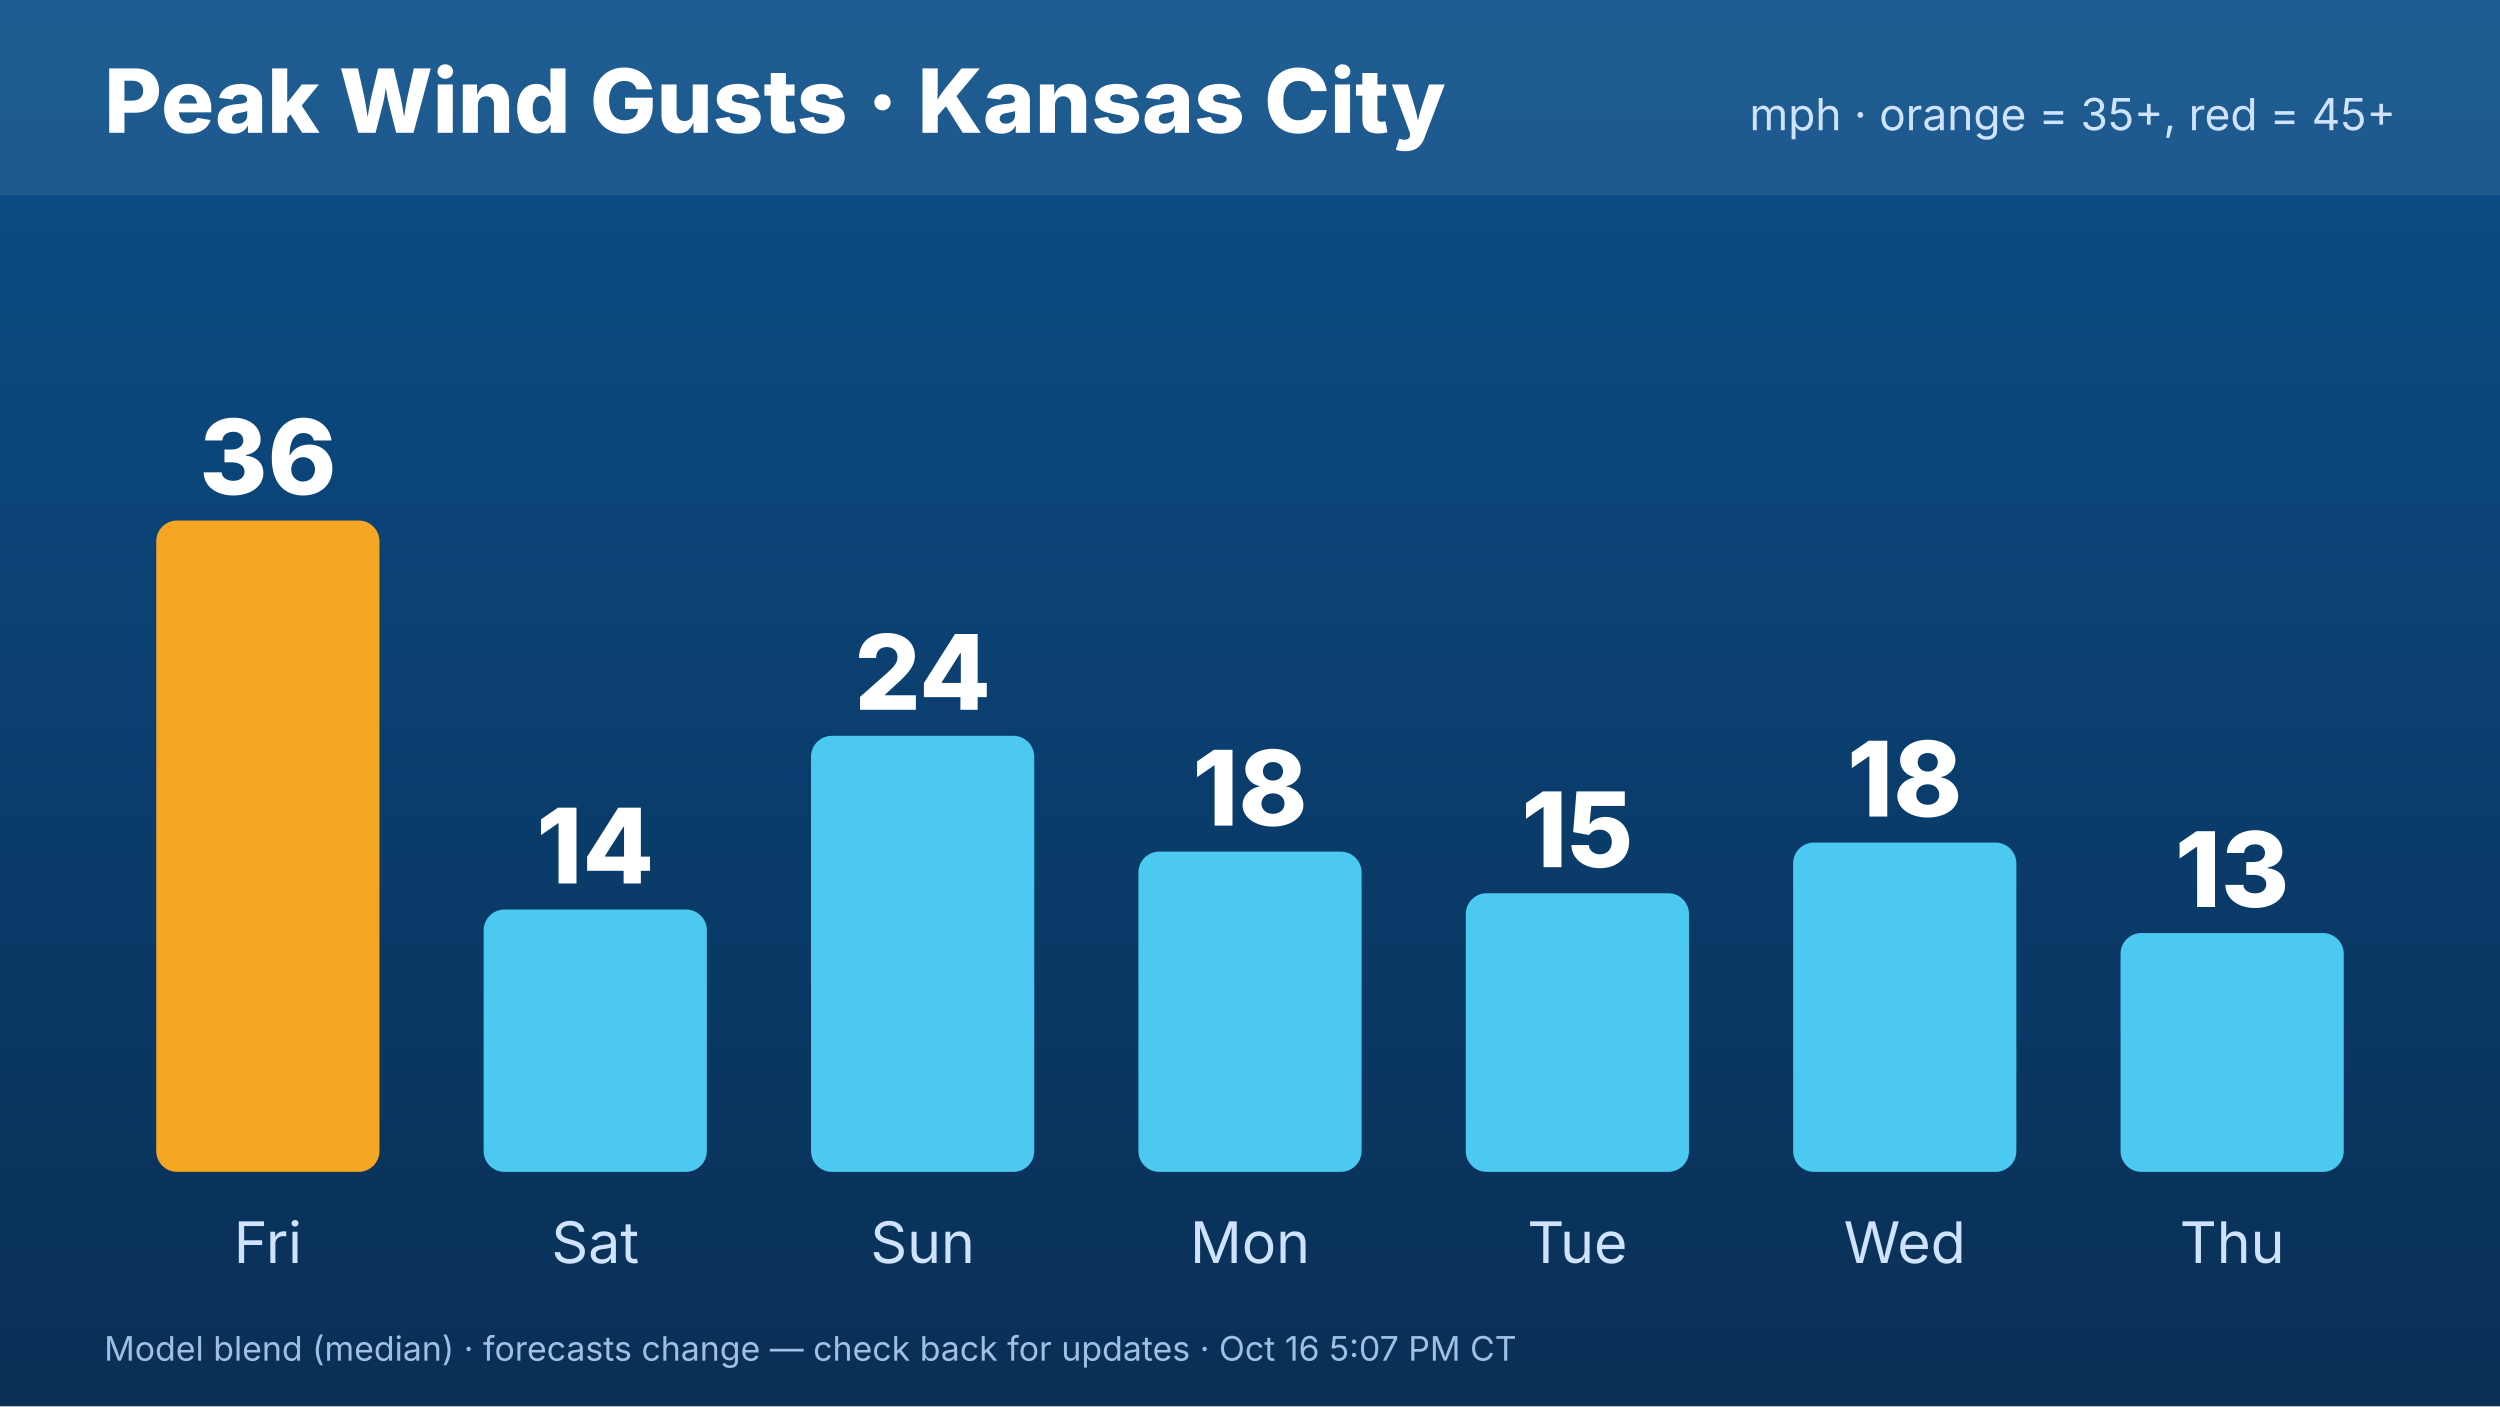
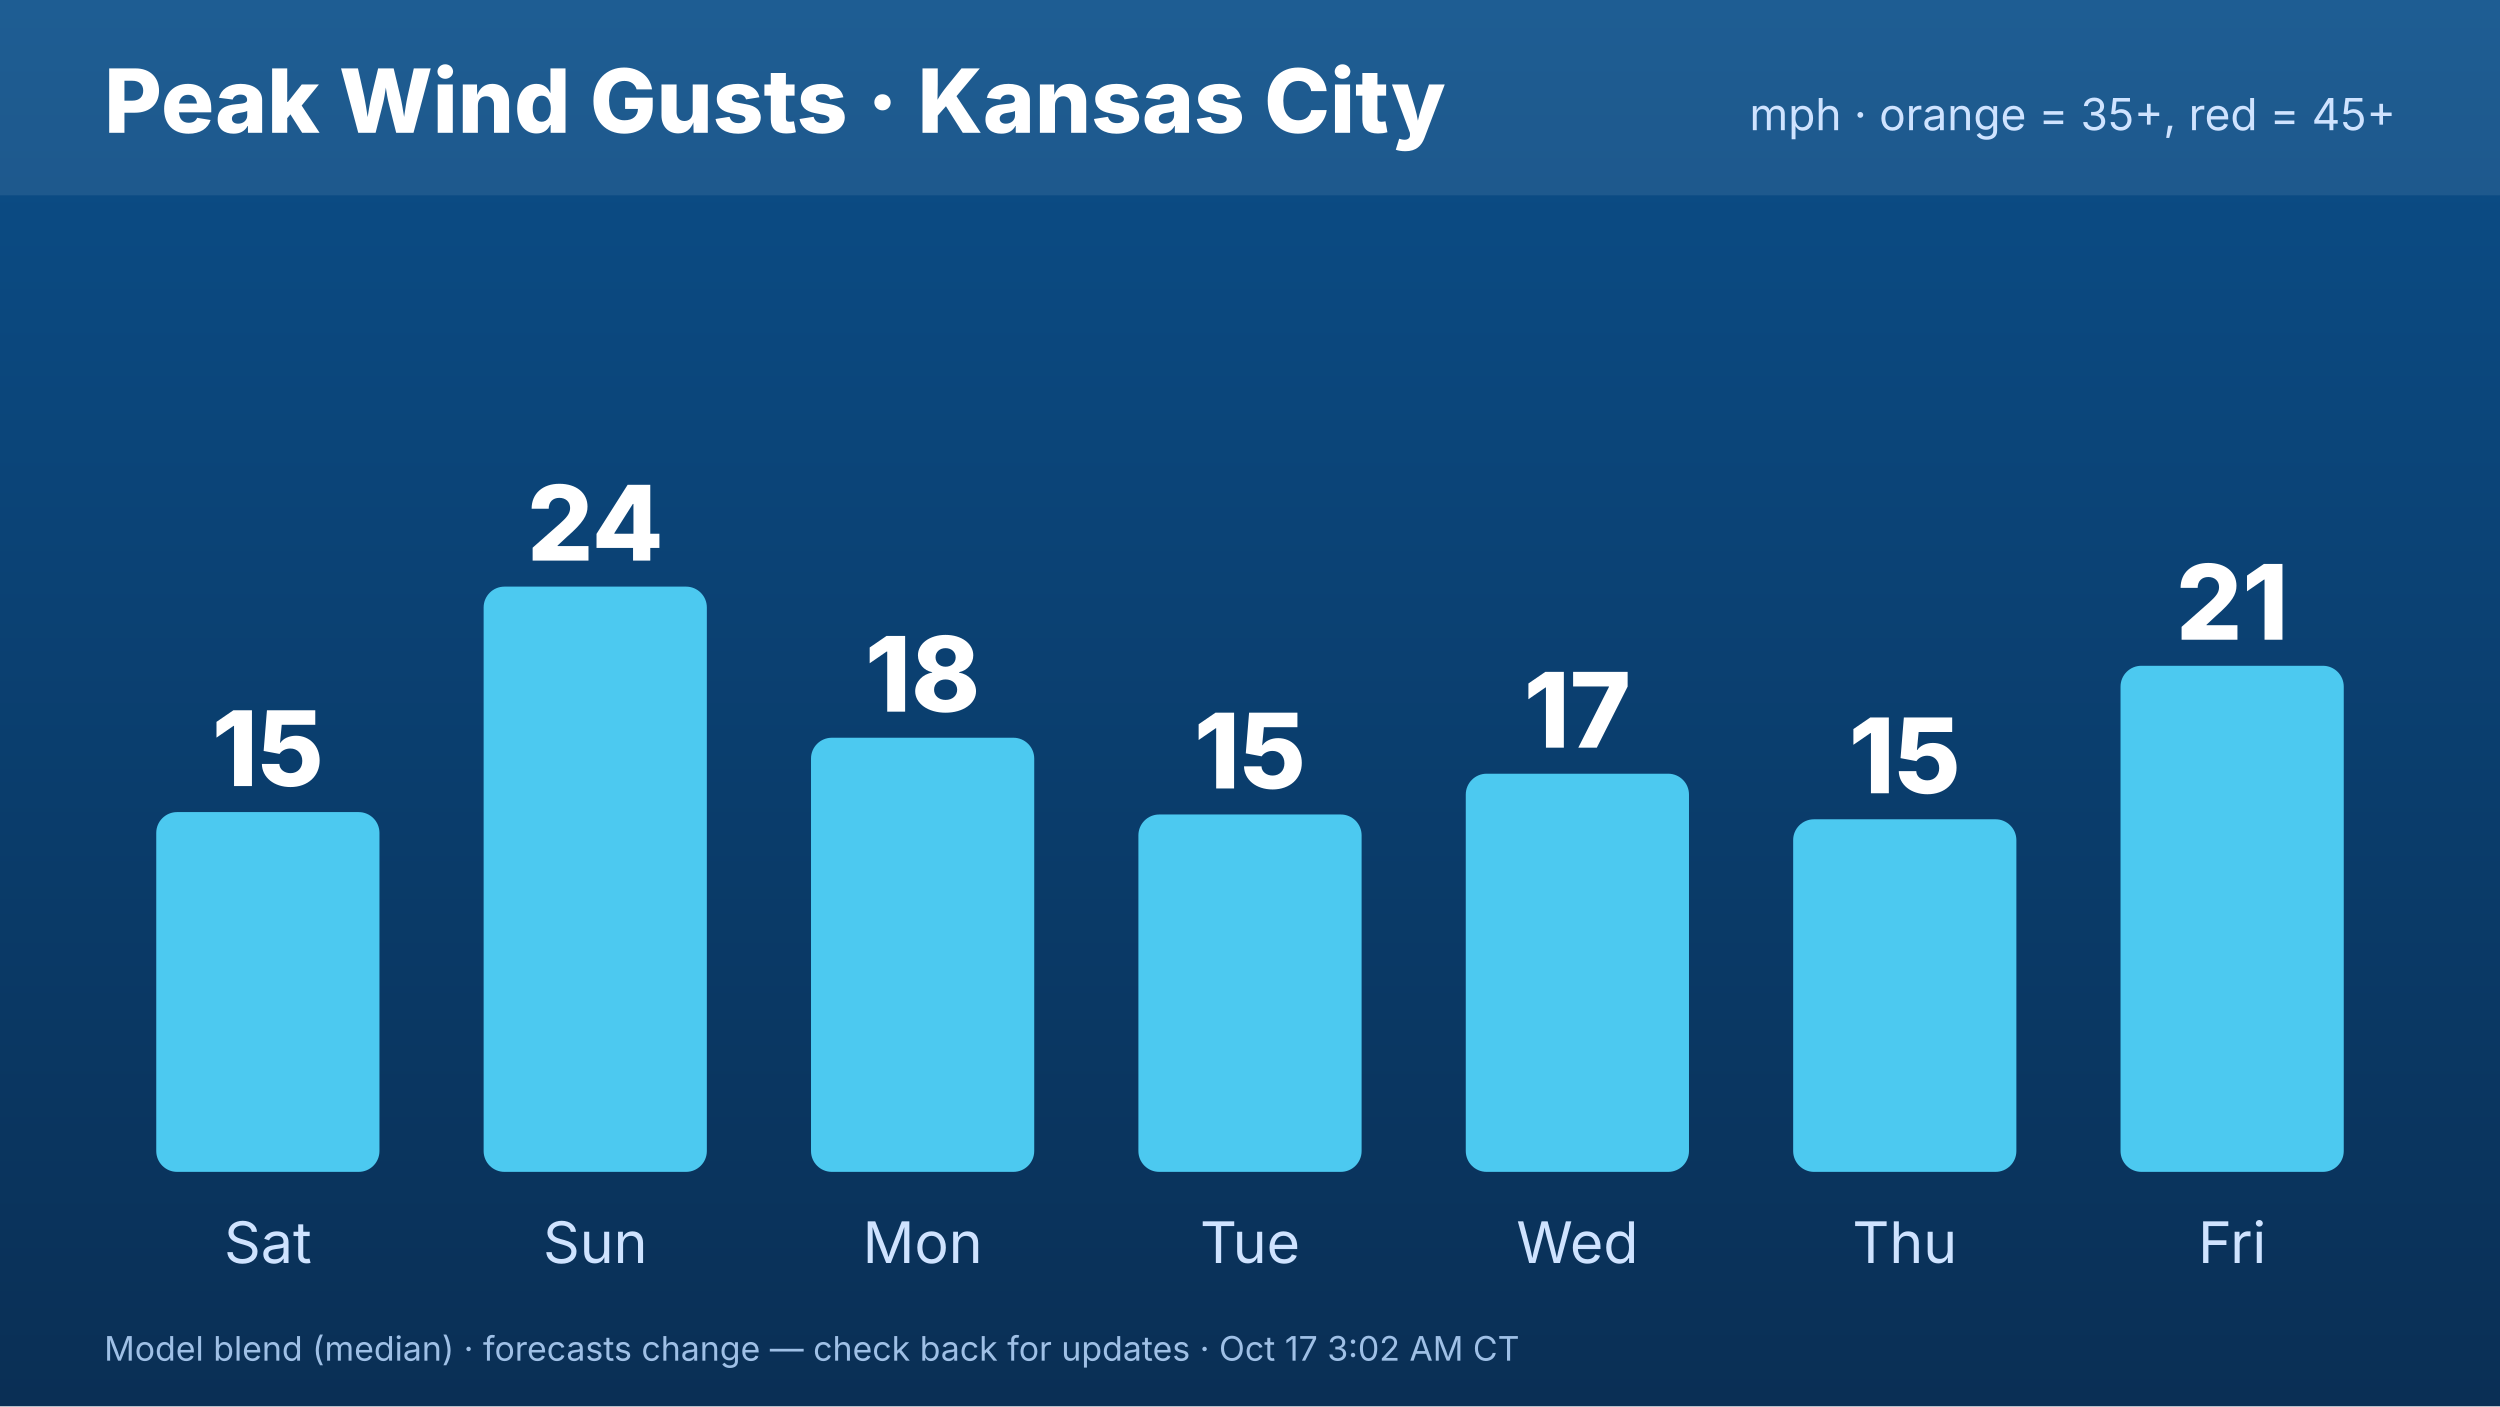
<svg xmlns="http://www.w3.org/2000/svg" width="1920" height="1080" viewBox="0 0 1920 1080" font-family="Inter,Helvetica,Arial,sans-serif">
  <defs>
    <linearGradient id="bg" x1="0" y1="0" x2="0" y2="1">
      <stop offset="0" stop-color="#0b4f8a" />
      <stop offset="1" stop-color="#0a2f55" />
    </linearGradient>
  </defs>
  <rect width="1920" height="1080" fill="url(#bg)" />
  <rect x="0" y="0" width="1920" height="150" fill="#ffffff" opacity=".08" />
  <text x="80" y="102" font-size="68" font-weight="800" fill="#fff">Peak Wind Gusts · Kansas City</text>
  <text x="1840" y="100" font-size="34" fill="#cfe3ff" text-anchor="end">mph · orange = 35+, red = 45+</text>
-   <rect x="120.0" y="399.752" width="171.429" height="500.248" rx="16" fill="#f5a623" />
-   <text x="205.714" y="379.752" font-size="80" font-weight="800" fill="#fff" text-anchor="middle">36</text>
-   <text x="205.714" y="970" font-size="44" fill="#cfe3ff" text-anchor="middle">Fri</text>
-   <rect x="371.429" y="698.511" width="171.429" height="201.489" rx="16" fill="#4cc9f0" />
-   <text x="457.143" y="678.511" font-size="80" font-weight="800" fill="#fff" text-anchor="middle">14</text>
-   <text x="457.143" y="970" font-size="44" fill="#cfe3ff" text-anchor="middle">Sat</text>
-   <rect x="622.857" y="565.112" width="171.429" height="334.888" rx="16" fill="#4cc9f0" />
-   <text x="708.571" y="545.112" font-size="80" font-weight="800" fill="#fff" text-anchor="middle">24</text>
-   <text x="708.571" y="970" font-size="44" fill="#cfe3ff" text-anchor="middle">Sun</text>
-   <rect x="874.286" y="654.045" width="171.429" height="245.955" rx="16" fill="#4cc9f0" />
-   <text x="960" y="634.045" font-size="80" font-weight="800" fill="#fff" text-anchor="middle">18</text>
-   <text x="960" y="970" font-size="44" fill="#cfe3ff" text-anchor="middle">Mon</text>
-   <rect x="1125.714" y="686.005" width="171.429" height="213.995" rx="16" fill="#4cc9f0" />
-   <text x="1211.429" y="666.005" font-size="80" font-weight="800" fill="#fff" text-anchor="middle">15</text>
-   <text x="1211.429" y="970" font-size="44" fill="#cfe3ff" text-anchor="middle">Tue</text>
-   <rect x="1377.143" y="647.097" width="171.429" height="252.903" rx="16" fill="#4cc9f0" />
-   <text x="1462.857" y="627.097" font-size="80" font-weight="800" fill="#fff" text-anchor="middle">18</text>
-   <text x="1462.857" y="970" font-size="44" fill="#cfe3ff" text-anchor="middle">Wed</text>
-   <rect x="1628.571" y="716.576" width="171.429" height="183.424" rx="16" fill="#4cc9f0" />
-   <text x="1714.286" y="696.576" font-size="80" font-weight="800" fill="#fff" text-anchor="middle">13</text>
-   <text x="1714.286" y="970" font-size="44" fill="#cfe3ff" text-anchor="middle">Thu</text>
-   <text x="80" y="1045" font-size="26" fill="#9fc0e6">Model blend (median) · forecasts change — check back for updates · Oct 16 5:07 PM CT</text>
+   <rect x="120.0" y="623.684" width="171.429" height="276.316" rx="16" fill="#4cc9f0" />
+   <text x="205.714" y="603.684" font-size="80" font-weight="800" fill="#fff" text-anchor="middle">15</text>
+   <text x="205.714" y="970" font-size="44" fill="#cfe3ff" text-anchor="middle">Sat</text>
+   <rect x="371.429" y="450.526" width="171.429" height="449.474" rx="16" fill="#4cc9f0" />
+   <text x="457.143" y="430.526" font-size="80" font-weight="800" fill="#fff" text-anchor="middle">24</text>
+   <text x="457.143" y="970" font-size="44" fill="#cfe3ff" text-anchor="middle">Sun</text>
+   <rect x="622.857" y="566.579" width="171.429" height="333.421" rx="16" fill="#4cc9f0" />
+   <text x="708.571" y="546.579" font-size="80" font-weight="800" fill="#fff" text-anchor="middle">18</text>
+   <text x="708.571" y="970" font-size="44" fill="#cfe3ff" text-anchor="middle">Mon</text>
+   <rect x="874.286" y="625.526" width="171.429" height="274.474" rx="16" fill="#4cc9f0" />
+   <text x="960" y="605.526" font-size="80" font-weight="800" fill="#fff" text-anchor="middle">15</text>
+   <text x="960" y="970" font-size="44" fill="#cfe3ff" text-anchor="middle">Tue</text>
+   <rect x="1125.714" y="594.211" width="171.429" height="305.789" rx="16" fill="#4cc9f0" />
+   <text x="1211.429" y="574.211" font-size="80" font-weight="800" fill="#fff" text-anchor="middle">17</text>
+   <text x="1211.429" y="970" font-size="44" fill="#cfe3ff" text-anchor="middle">Wed</text>
+   <rect x="1377.143" y="629.211" width="171.429" height="270.789" rx="16" fill="#4cc9f0" />
+   <text x="1462.857" y="609.211" font-size="80" font-weight="800" fill="#fff" text-anchor="middle">15</text>
+   <text x="1462.857" y="970" font-size="44" fill="#cfe3ff" text-anchor="middle">Thu</text>
+   <rect x="1628.571" y="511.316" width="171.429" height="388.684" rx="16" fill="#4cc9f0" />
+   <text x="1714.286" y="491.316" font-size="80" font-weight="800" fill="#fff" text-anchor="middle">21</text>
+   <text x="1714.286" y="970" font-size="44" fill="#cfe3ff" text-anchor="middle">Fri</text>
+   <text x="80" y="1045" font-size="26" fill="#9fc0e6">Model blend (median) · forecasts change — check back for updates · Oct 17 3:02 AM CT</text>
</svg>
